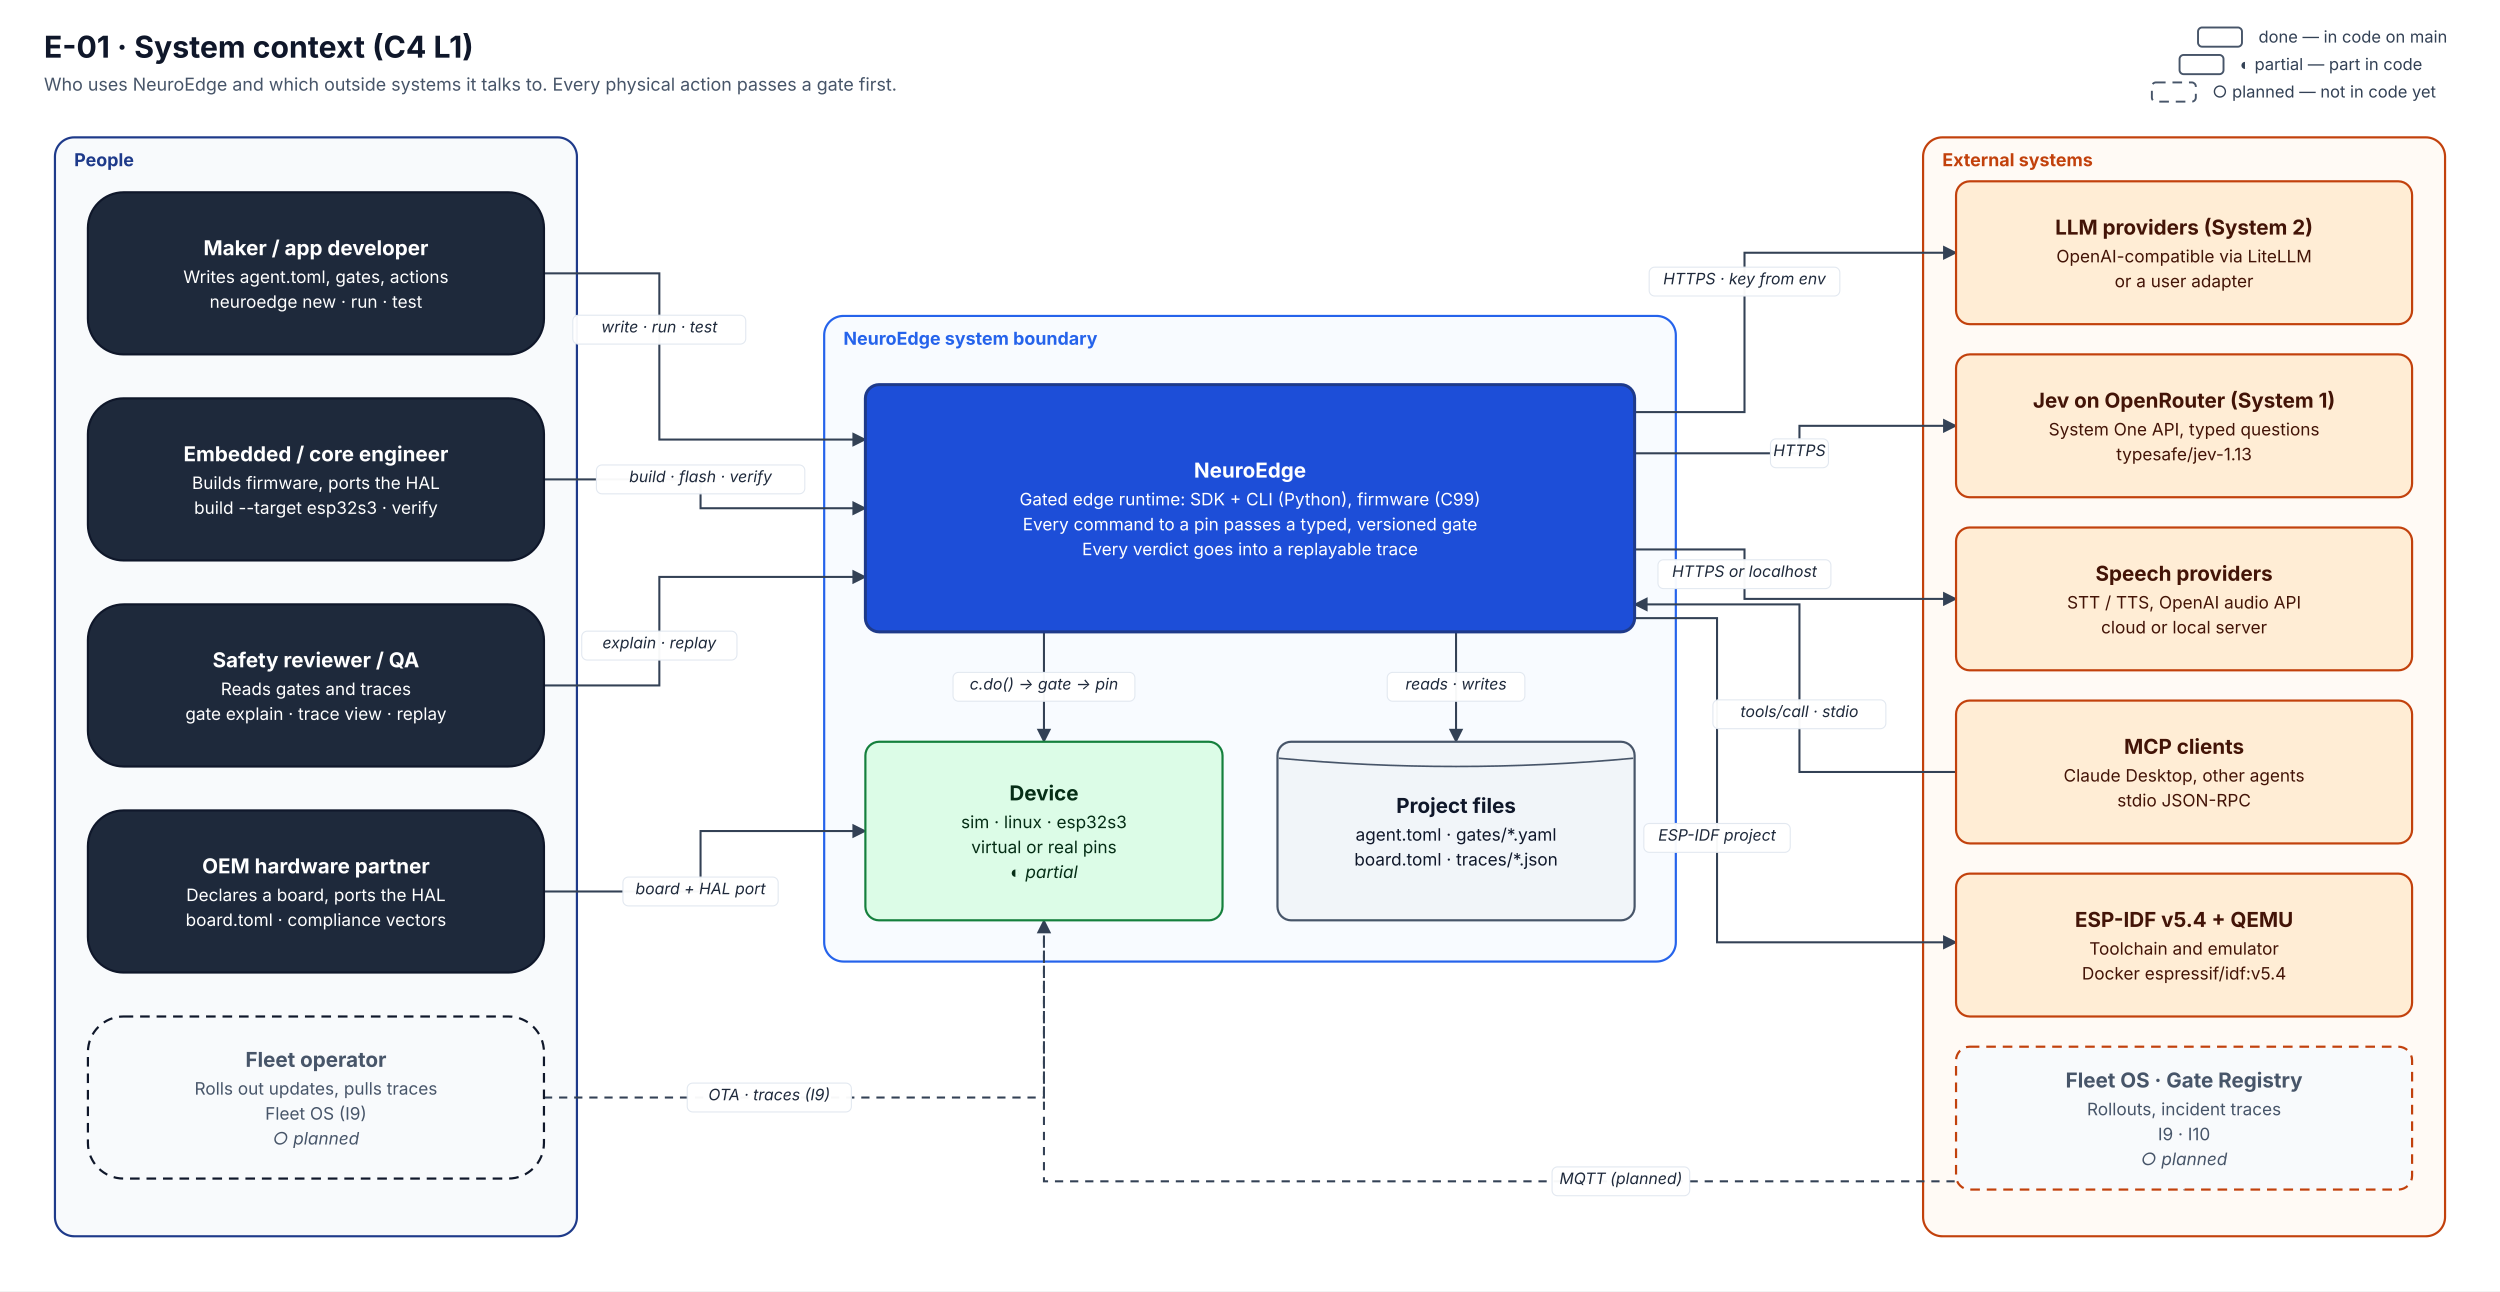
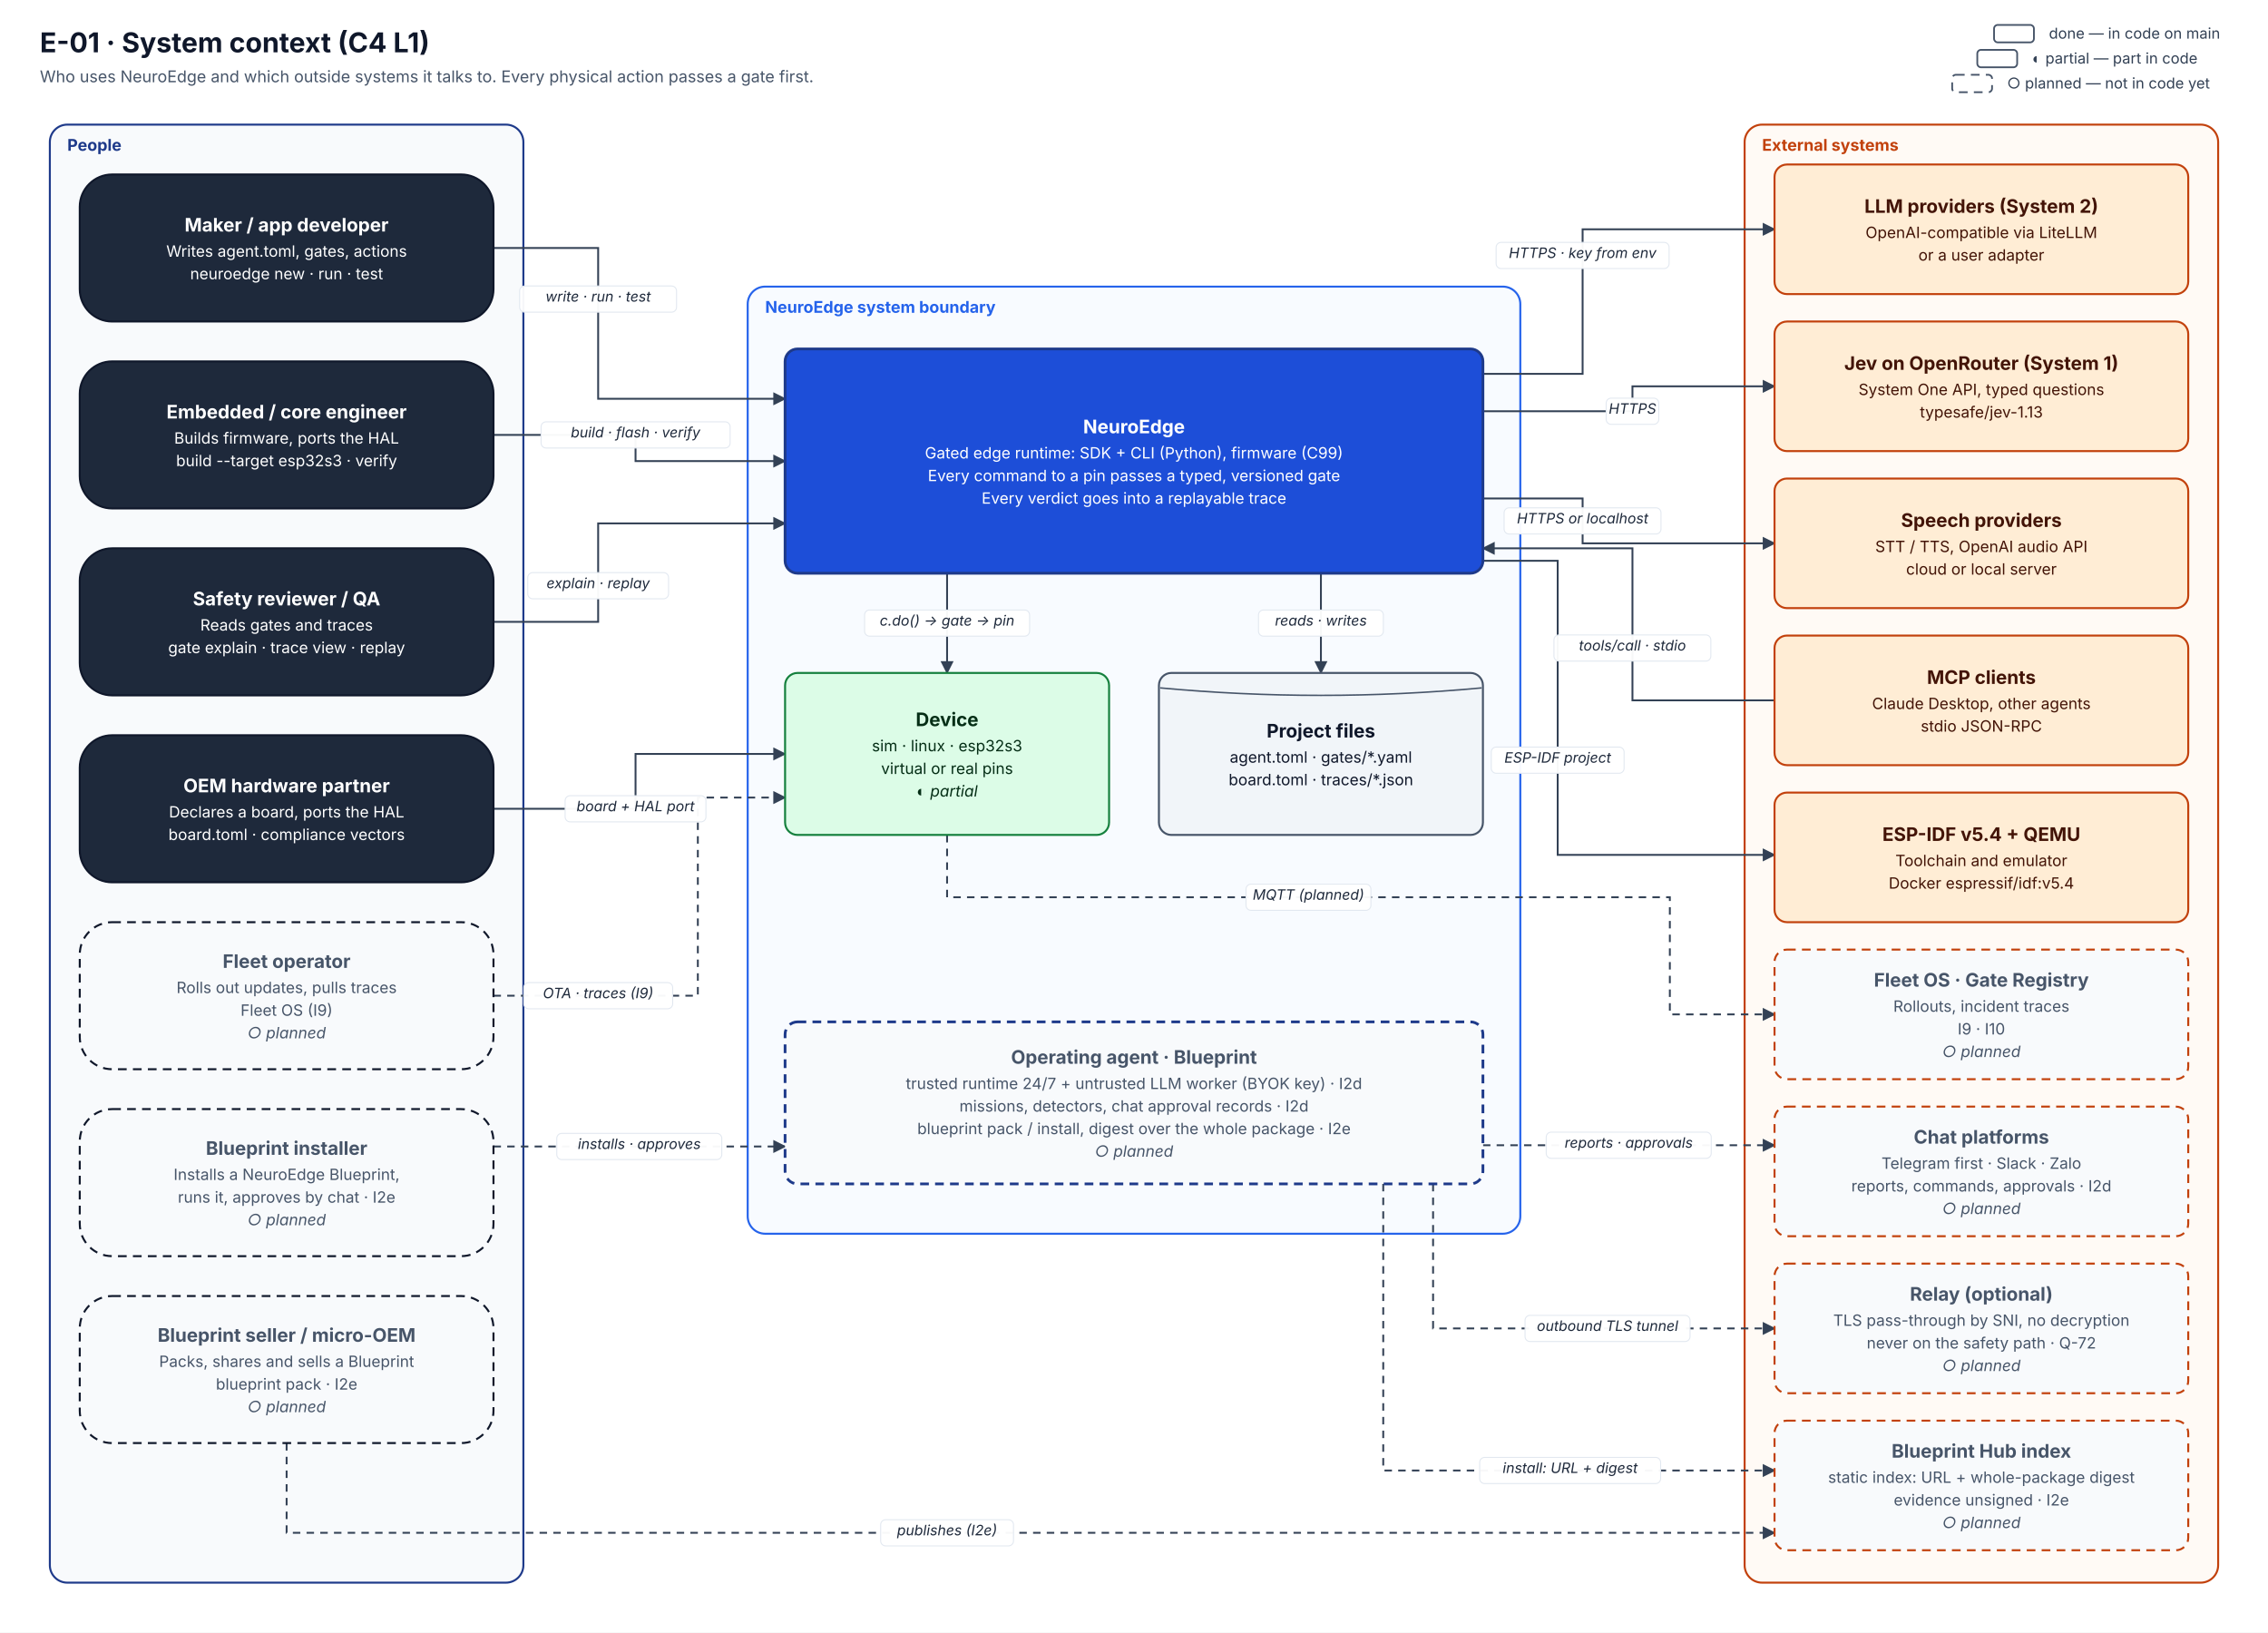
- <svg xmlns="http://www.w3.org/2000/svg" viewBox="0 0 1820 940" width="1820" height="940" font-family="Inter, 'Segoe UI', system-ui, -apple-system, Roboto, Helvetica, Arial, sans-serif" role="img" aria-labelledby="E-01-system-context-title E-01-system-context-desc">
+ <svg xmlns="http://www.w3.org/2000/svg" viewBox="0 0 1820 1310" width="1820" height="1310" font-family="Inter, 'Segoe UI', system-ui, -apple-system, Roboto, Helvetica, Arial, sans-serif" role="img" aria-labelledby="E-01-system-context-title E-01-system-context-desc">
  <defs>
    <marker id="arr" viewBox="0 0 10 10" refX="9" refY="5" markerWidth="7" markerHeight="7" orient="auto-start-reverse">
      <path d="M0,0 L10,5 L0,10 z" fill="#334155" />
    </marker>
  </defs>
-   <rect width="1820" height="940" fill="#ffffff" />
+   <rect width="1820" height="1310" fill="#ffffff" />
  <text x="32.0" y="42.0" font-size="22" fill="#0f172a" text-anchor="start" font-weight="700">E-01 · System context (C4 L1)</text>
  <text x="32.0" y="66.0" font-size="13" fill="#475569" text-anchor="start">Who uses NeuroEdge and which outside systems it talks to. Every physical action passes a gate first.</text>
-   <rect x="40" y="100" width="380" height="800" rx="14" fill="#f8fafc" stroke="#1e3a8a" stroke-width="1.6" />
+   <rect x="40" y="100" width="380" height="1170" rx="14" fill="#f8fafc" stroke="#1e3a8a" stroke-width="1.6" />
  <text x="54.0" y="121.0" font-size="13" fill="#1e3a8a" text-anchor="start" font-weight="700">People</text>
-   <rect x="600" y="230" width="620" height="470" rx="14" fill="#f8fbff" stroke="#2563eb" stroke-width="1.6" />
+   <rect x="600" y="230" width="620" height="760" rx="14" fill="#f8fbff" stroke="#2563eb" stroke-width="1.6" />
  <text x="614.0" y="251.0" font-size="13" fill="#2563eb" text-anchor="start" font-weight="700">NeuroEdge system boundary</text>
-   <rect x="1400" y="100" width="380" height="800" rx="14" fill="#fffaf5" stroke="#c2410c" stroke-width="1.6" />
+   <rect x="1400" y="100" width="380" height="1170" rx="14" fill="#fffaf5" stroke="#c2410c" stroke-width="1.6" />
  <text x="1414.0" y="121.0" font-size="13" fill="#c2410c" text-anchor="start" font-weight="700">External systems</text>
  <path d="M396.0,199.0 L480.0,199.0 L480.0,320.0 L630.0,320.0" fill="none" stroke="#334155" stroke-width="1.5" marker-end="url(#arr)" />
  <path d="M396.0,349.0 L510.0,349.0 L510.0,370.0 L630.0,370.0" fill="none" stroke="#334155" stroke-width="1.5" marker-end="url(#arr)" />
  <path d="M396.0,499.0 L480.0,499.0 L480.0,420.0 L630.0,420.0" fill="none" stroke="#334155" stroke-width="1.5" marker-end="url(#arr)" />
  <path d="M396.0,649.0 L510.0,649.0 L510.0,605.0 L630.0,605.0" fill="none" stroke="#334155" stroke-width="1.5" marker-end="url(#arr)" />
-   <path d="M396.0,799.0 L760.0,799.0 L760.0,670.0" fill="none" stroke="#334155" stroke-width="1.5" stroke-dasharray="6 5" marker-end="url(#arr)" />
+   <path d="M396.0,799.0 L560.0,799.0 L560.0,640.0 L630.0,640.0" fill="none" stroke="#334155" stroke-width="1.5" stroke-dasharray="6 5" marker-end="url(#arr)" />
  <path d="M1190.0,300.0 L1270.0,300.0 L1270.0,184.0 L1424.0,184.0" fill="none" stroke="#334155" stroke-width="1.5" marker-end="url(#arr)" />
  <path d="M1190.0,330.0 L1310.0,330.0 L1310.0,310.0 L1424.0,310.0" fill="none" stroke="#334155" stroke-width="1.5" marker-end="url(#arr)" />
  <path d="M1190.0,400.0 L1270.0,400.0 L1270.0,436.0 L1424.0,436.0" fill="none" stroke="#334155" stroke-width="1.5" marker-end="url(#arr)" />
  <path d="M1424.0,562.0 L1310.0,562.0 L1310.0,440.0 L1190.0,440.0" fill="none" stroke="#334155" stroke-width="1.5" marker-end="url(#arr)" />
  <path d="M1190.0,450.0 L1250.0,450.0 L1250.0,686.0 L1424.0,686.0" fill="none" stroke="#334155" stroke-width="1.5" marker-end="url(#arr)" />
-   <path d="M760.0,670.0 L760.0,860.0 L1590.0,860.0 L1590.0,866.0" fill="none" stroke="#334155" stroke-width="1.5" stroke-dasharray="6 5" marker-end="url(#arr)" />
+   <path d="M760.0,670.0 L760.0,720.0 L1340.0,720.0 L1340.0,814.0 L1424.0,814.0" fill="none" stroke="#334155" stroke-width="1.5" stroke-dasharray="6 5" marker-end="url(#arr)" />
  <path d="M760.0,460.0 L760.0,460.0 L760.0,540.0" fill="none" stroke="#334155" stroke-width="1.5" marker-end="url(#arr)" />
  <path d="M1060.0,460.0 L1060.0,460.0 L1060.0,540.0" fill="none" stroke="#334155" stroke-width="1.5" marker-end="url(#arr)" />
+   <path d="M396.0,920.0 L630.0,920.0" fill="none" stroke="#334155" stroke-width="1.5" stroke-dasharray="6 5" marker-end="url(#arr)" />
+   <path d="M1190.0,919.0 L1424.0,919.0" fill="none" stroke="#334155" stroke-width="1.5" stroke-dasharray="6 5" marker-end="url(#arr)" />
+   <path d="M1150.0,950.0 L1150.0,1066.0 L1424.0,1066.0" fill="none" stroke="#334155" stroke-width="1.5" stroke-dasharray="6 5" marker-end="url(#arr)" />
+   <path d="M1110.0,950.0 L1110.0,1180.0 L1424.0,1180.0" fill="none" stroke="#334155" stroke-width="1.5" stroke-dasharray="6 5" marker-end="url(#arr)" />
+   <path d="M230.0,1158.0 L230.0,1230.0 L1300.0,1230.0 L1424.0,1230.0" fill="none" stroke="#334155" stroke-width="1.5" stroke-dasharray="6 5" marker-end="url(#arr)" />
  <rect x="64" y="140" width="332" height="118" rx="26" fill="#1e293b" stroke="#0f172a" stroke-width="1.6" />
  <text x="230.0" y="185.8" font-size="15" fill="#ffffff" text-anchor="middle" font-weight="700">Maker / app developer</text>
  <text x="230.0" y="206.0" font-size="12.5" fill="#ffffff" text-anchor="middle">Writes agent.toml, gates, actions</text>
  <text x="230.0" y="224.1" font-size="12.5" fill="#ffffff" text-anchor="middle">neuroedge new · run · test</text>
  <rect x="64" y="290" width="332" height="118" rx="26" fill="#1e293b" stroke="#0f172a" stroke-width="1.6" />
  <text x="230.0" y="335.8" font-size="15" fill="#ffffff" text-anchor="middle" font-weight="700">Embedded / core engineer</text>
  <text x="230.0" y="356.0" font-size="12.5" fill="#ffffff" text-anchor="middle">Builds firmware, ports the HAL</text>
  <text x="230.0" y="374.1" font-size="12.5" fill="#ffffff" text-anchor="middle">build --target esp32s3 · verify</text>
  <rect x="64" y="440" width="332" height="118" rx="26" fill="#1e293b" stroke="#0f172a" stroke-width="1.6" />
  <text x="230.0" y="485.8" font-size="15" fill="#ffffff" text-anchor="middle" font-weight="700">Safety reviewer / QA</text>
  <text x="230.0" y="506.0" font-size="12.5" fill="#ffffff" text-anchor="middle">Reads gates and traces</text>
  <text x="230.0" y="524.1" font-size="12.5" fill="#ffffff" text-anchor="middle">gate explain · trace view · replay</text>
  <rect x="64" y="590" width="332" height="118" rx="26" fill="#1e293b" stroke="#0f172a" stroke-width="1.6" />
  <text x="230.0" y="635.8" font-size="15" fill="#ffffff" text-anchor="middle" font-weight="700">OEM hardware partner</text>
  <text x="230.0" y="656.0" font-size="12.5" fill="#ffffff" text-anchor="middle">Declares a board, ports the HAL</text>
  <text x="230.0" y="674.1" font-size="12.5" fill="#ffffff" text-anchor="middle">board.toml · compliance vectors</text>
  <rect x="64" y="740" width="332" height="118" rx="26" fill="#f8fafc" stroke="#0f172a" stroke-width="1.6" stroke-dasharray="7 5" />
  <text x="230.0" y="776.7" font-size="15" fill="#475569" text-anchor="middle" font-weight="700">Fleet operator</text>
  <text x="230.0" y="796.9" font-size="12.5" fill="#475569" text-anchor="middle">Rolls out updates, pulls traces</text>
  <text x="230.0" y="815.1" font-size="12.5" fill="#475569" text-anchor="middle">Fleet OS (I9)</text>
  <text x="230.0" y="833.2" font-size="12.5" fill="#475569" text-anchor="middle" font-style="italic">○ planned</text>
+   <rect x="64" y="890" width="332" height="118" rx="26" fill="#f8fafc" stroke="#0f172a" stroke-width="1.6" stroke-dasharray="7 5" />
+   <text x="230.0" y="926.7" font-size="15" fill="#475569" text-anchor="middle" font-weight="700">Blueprint installer</text>
+   <text x="230.0" y="946.9" font-size="12.5" fill="#475569" text-anchor="middle">Installs a NeuroEdge Blueprint,</text>
+   <text x="230.0" y="965.1" font-size="12.5" fill="#475569" text-anchor="middle">runs it, approves by chat · I2e</text>
+   <text x="230.0" y="983.2" font-size="12.5" fill="#475569" text-anchor="middle" font-style="italic">○ planned</text>
+   <rect x="64" y="1040" width="332" height="118" rx="26" fill="#f8fafc" stroke="#0f172a" stroke-width="1.6" stroke-dasharray="7 5" />
+   <text x="230.0" y="1076.7" font-size="15" fill="#475569" text-anchor="middle" font-weight="700">Blueprint seller / micro-OEM</text>
+   <text x="230.0" y="1096.9" font-size="12.5" fill="#475569" text-anchor="middle">Packs, shares and sells a Blueprint</text>
+   <text x="230.0" y="1115.1" font-size="12.5" fill="#475569" text-anchor="middle">blueprint pack · I2e</text>
+   <text x="230.0" y="1133.2" font-size="12.5" fill="#475569" text-anchor="middle" font-style="italic">○ planned</text>
  <rect x="630" y="280" width="560" height="180" rx="10" fill="#1d4ed8" stroke="#1e3a8a" stroke-width="2.2" />
  <text x="910.0" y="347.7" font-size="15" fill="#ffffff" text-anchor="middle" font-weight="700">NeuroEdge</text>
  <text x="910.0" y="367.9" font-size="12.5" fill="#ffffff" text-anchor="middle">Gated edge runtime: SDK + CLI (Python), firmware (C99)</text>
  <text x="910.0" y="386.1" font-size="12.5" fill="#ffffff" text-anchor="middle">Every command to a pin passes a typed, versioned gate</text>
  <text x="910.0" y="404.2" font-size="12.5" fill="#ffffff" text-anchor="middle">Every verdict goes into a replayable trace</text>
  <rect x="630" y="540" width="260" height="130" rx="10" fill="#dcfce7" stroke="#15803d" stroke-width="1.6" />
  <text x="760.0" y="582.7" font-size="15" fill="#052e16" text-anchor="middle" font-weight="700">Device</text>
  <text x="760.0" y="602.9" font-size="12.5" fill="#052e16" text-anchor="middle">sim · linux · esp32s3</text>
  <text x="760.0" y="621.1" font-size="12.5" fill="#052e16" text-anchor="middle">virtual or real pins</text>
  <text x="760.0" y="639.2" font-size="12.5" fill="#052e16" text-anchor="middle" font-style="italic">◐ partial</text>
  <rect x="930" y="540" width="260" height="130" rx="10" fill="#f1f5f9" stroke="#475569" stroke-width="1.6" />
  <path d="M931,552 Q1060.0,564 1189,552" fill="none" stroke="#475569" stroke-width="1.2" />
  <text x="1060.0" y="591.8" font-size="15" fill="#0f172a" text-anchor="middle" font-weight="700">Project files</text>
  <text x="1060.0" y="612.0" font-size="12.5" fill="#0f172a" text-anchor="middle">agent.toml · gates/*.yaml</text>
  <text x="1060.0" y="630.1" font-size="12.5" fill="#0f172a" text-anchor="middle">board.toml · traces/*.json</text>
+   <rect x="630" y="820" width="560" height="130" rx="10" fill="#f8fafc" stroke="#1e3a8a" stroke-width="2.2" stroke-dasharray="7 5" />
+   <text x="910.0" y="853.6" font-size="15" fill="#475569" text-anchor="middle" font-weight="700">Operating agent · Blueprint</text>
+   <text x="910.0" y="873.9" font-size="12.5" fill="#475569" text-anchor="middle">trusted runtime 24/7 + untrusted LLM worker (BYOK key) · I2d</text>
+   <text x="910.0" y="892.0" font-size="12.5" fill="#475569" text-anchor="middle">missions, detectors, chat approval records · I2d</text>
+   <text x="910.0" y="910.1" font-size="12.5" fill="#475569" text-anchor="middle">blueprint pack / install, digest over the whole package · I2e</text>
+   <text x="910.0" y="928.2" font-size="12.5" fill="#475569" text-anchor="middle" font-style="italic">○ planned</text>
  <rect x="1424" y="132" width="332" height="104" rx="10" fill="#ffedd5" stroke="#c2410c" stroke-width="1.6" />
  <text x="1590.0" y="170.8" font-size="15" fill="#431407" text-anchor="middle" font-weight="700">LLM providers (System 2)</text>
  <text x="1590.0" y="191.0" font-size="12.5" fill="#431407" text-anchor="middle">OpenAI-compatible via LiteLLM</text>
  <text x="1590.0" y="209.1" font-size="12.5" fill="#431407" text-anchor="middle">or a user adapter</text>
  <rect x="1424" y="258" width="332" height="104" rx="10" fill="#ffedd5" stroke="#c2410c" stroke-width="1.6" />
  <text x="1590.0" y="296.8" font-size="15" fill="#431407" text-anchor="middle" font-weight="700">Jev on OpenRouter (System 1)</text>
  <text x="1590.0" y="317.0" font-size="12.5" fill="#431407" text-anchor="middle">System One API, typed questions</text>
  <text x="1590.0" y="335.1" font-size="12.5" fill="#431407" text-anchor="middle">typesafe/jev-1.13</text>
  <rect x="1424" y="384" width="332" height="104" rx="10" fill="#ffedd5" stroke="#c2410c" stroke-width="1.6" />
  <text x="1590.0" y="422.8" font-size="15" fill="#431407" text-anchor="middle" font-weight="700">Speech providers</text>
  <text x="1590.0" y="443.0" font-size="12.5" fill="#431407" text-anchor="middle">STT / TTS, OpenAI audio API</text>
  <text x="1590.0" y="461.1" font-size="12.5" fill="#431407" text-anchor="middle">cloud or local server</text>
  <rect x="1424" y="510" width="332" height="104" rx="10" fill="#ffedd5" stroke="#c2410c" stroke-width="1.6" />
  <text x="1590.0" y="548.8" font-size="15" fill="#431407" text-anchor="middle" font-weight="700">MCP clients</text>
  <text x="1590.0" y="569.0" font-size="12.5" fill="#431407" text-anchor="middle">Claude Desktop, other agents</text>
  <text x="1590.0" y="587.1" font-size="12.5" fill="#431407" text-anchor="middle">stdio JSON-RPC</text>
  <rect x="1424" y="636" width="332" height="104" rx="10" fill="#ffedd5" stroke="#c2410c" stroke-width="1.6" />
  <text x="1590.0" y="674.8" font-size="15" fill="#431407" text-anchor="middle" font-weight="700">ESP-IDF v5.4 + QEMU</text>
  <text x="1590.0" y="695.0" font-size="12.5" fill="#431407" text-anchor="middle">Toolchain and emulator</text>
  <text x="1590.0" y="713.1" font-size="12.5" fill="#431407" text-anchor="middle">Docker espressif/idf:v5.4</text>
  <rect x="1424" y="762" width="332" height="104" rx="10" fill="#f8fafc" stroke="#c2410c" stroke-width="1.6" stroke-dasharray="7 5" />
  <text x="1590.0" y="791.7" font-size="15" fill="#475569" text-anchor="middle" font-weight="700">Fleet OS · Gate Registry</text>
  <text x="1590.0" y="811.9" font-size="12.5" fill="#475569" text-anchor="middle">Rollouts, incident traces</text>
  <text x="1590.0" y="830.1" font-size="12.5" fill="#475569" text-anchor="middle">I9 · I10</text>
  <text x="1590.0" y="848.2" font-size="12.5" fill="#475569" text-anchor="middle" font-style="italic">○ planned</text>
+   <rect x="1424" y="888" width="332" height="104" rx="10" fill="#f8fafc" stroke="#c2410c" stroke-width="1.6" stroke-dasharray="7 5" />
+   <text x="1590.0" y="917.7" font-size="15" fill="#475569" text-anchor="middle" font-weight="700">Chat platforms</text>
+   <text x="1590.0" y="937.9" font-size="12.5" fill="#475569" text-anchor="middle">Telegram first · Slack · Zalo</text>
+   <text x="1590.0" y="956.1" font-size="12.5" fill="#475569" text-anchor="middle">reports, commands, approvals · I2d</text>
+   <text x="1590.0" y="974.2" font-size="12.5" fill="#475569" text-anchor="middle" font-style="italic">○ planned</text>
+   <rect x="1424" y="1014" width="332" height="104" rx="10" fill="#f8fafc" stroke="#c2410c" stroke-width="1.6" stroke-dasharray="7 5" />
+   <text x="1590.0" y="1043.7" font-size="15" fill="#475569" text-anchor="middle" font-weight="700">Relay (optional)</text>
+   <text x="1590.0" y="1063.9" font-size="12.5" fill="#475569" text-anchor="middle">TLS pass-through by SNI, no decryption</text>
+   <text x="1590.0" y="1082.1" font-size="12.5" fill="#475569" text-anchor="middle">never on the safety path · Q-72</text>
+   <text x="1590.0" y="1100.2" font-size="12.5" fill="#475569" text-anchor="middle" font-style="italic">○ planned</text>
+   <rect x="1424" y="1140" width="332" height="104" rx="10" fill="#f8fafc" stroke="#c2410c" stroke-width="1.6" stroke-dasharray="7 5" />
+   <text x="1590.0" y="1169.7" font-size="15" fill="#475569" text-anchor="middle" font-weight="700">Blueprint Hub index</text>
+   <text x="1590.0" y="1189.9" font-size="12.5" fill="#475569" text-anchor="middle">static index: URL + whole-package digest</text>
+   <text x="1590.0" y="1208.1" font-size="12.5" fill="#475569" text-anchor="middle">evidence unsigned · I2e</text>
+   <text x="1590.0" y="1226.2" font-size="12.5" fill="#475569" text-anchor="middle" font-style="italic">○ planned</text>
  <rect x="417.0" y="229.5" width="125.9" height="21.0" rx="4" fill="#ffffff" fill-opacity="0.96" stroke="#e2e8f0" stroke-width="0.8" />
  <text x="480.0" y="242.0" font-size="11.5" fill="#1e293b" text-anchor="middle" font-style="italic">write · run · test</text>
  <rect x="434.2" y="338.5" width="151.7" height="21.0" rx="4" fill="#ffffff" fill-opacity="0.96" stroke="#e2e8f0" stroke-width="0.8" />
  <text x="510.0" y="351.0" font-size="11.5" fill="#1e293b" text-anchor="middle" font-style="italic">build · flash · verify</text>
  <rect x="423.5" y="459.5" width="113.0" height="21.0" rx="4" fill="#ffffff" fill-opacity="0.96" stroke="#e2e8f0" stroke-width="0.8" />
  <text x="480.0" y="472.0" font-size="11.5" fill="#1e293b" text-anchor="middle" font-style="italic">explain · replay</text>
  <rect x="453.5" y="638.5" width="113.0" height="21.0" rx="4" fill="#ffffff" fill-opacity="0.96" stroke="#e2e8f0" stroke-width="0.8" />
  <text x="510.0" y="651.0" font-size="11.5" fill="#1e293b" text-anchor="middle" font-style="italic">board + HAL port</text>
-   <rect x="500.3" y="788.5" width="119.5" height="21.0" rx="4" fill="#ffffff" fill-opacity="0.96" stroke="#e2e8f0" stroke-width="0.8" />
-   <text x="560.0" y="801.0" font-size="11.5" fill="#1e293b" text-anchor="middle" font-style="italic">OTA · traces (I9)</text>
+   <rect x="420.3" y="788.5" width="119.5" height="21.0" rx="4" fill="#ffffff" fill-opacity="0.96" stroke="#e2e8f0" stroke-width="0.8" />
+   <text x="480.0" y="801.0" font-size="11.5" fill="#1e293b" text-anchor="middle" font-style="italic">OTA · traces (I9)</text>
  <rect x="1200.6" y="194.5" width="138.8" height="21.0" rx="4" fill="#ffffff" fill-opacity="0.96" stroke="#e2e8f0" stroke-width="0.8" />
  <text x="1270.0" y="207.0" font-size="11.5" fill="#1e293b" text-anchor="middle" font-style="italic">HTTPS · key from env</text>
  <rect x="1288.9" y="319.5" width="42.2" height="21.0" rx="4" fill="#ffffff" fill-opacity="0.96" stroke="#e2e8f0" stroke-width="0.8" />
  <text x="1310.0" y="332.0" font-size="11.5" fill="#1e293b" text-anchor="middle" font-style="italic">HTTPS</text>
  <rect x="1207.0" y="407.5" width="125.9" height="21.0" rx="4" fill="#ffffff" fill-opacity="0.96" stroke="#e2e8f0" stroke-width="0.8" />
  <text x="1270.0" y="420.0" font-size="11.5" fill="#1e293b" text-anchor="middle" font-style="italic">HTTPS or localhost</text>
  <rect x="1247.0" y="509.5" width="125.9" height="21.0" rx="4" fill="#ffffff" fill-opacity="0.96" stroke="#e2e8f0" stroke-width="0.8" />
  <text x="1310.0" y="522.0" font-size="11.5" fill="#1e293b" text-anchor="middle" font-style="italic">tools/call · stdio</text>
  <rect x="1196.7" y="599.5" width="106.6" height="21.0" rx="4" fill="#ffffff" fill-opacity="0.96" stroke="#e2e8f0" stroke-width="0.8" />
  <text x="1250.0" y="612.0" font-size="11.5" fill="#1e293b" text-anchor="middle" font-style="italic">ESP-IDF project</text>
-   <rect x="1129.9" y="849.5" width="100.2" height="21.0" rx="4" fill="#ffffff" fill-opacity="0.96" stroke="#e2e8f0" stroke-width="0.8" />
-   <text x="1180.0" y="862.0" font-size="11.5" fill="#1e293b" text-anchor="middle" font-style="italic">MQTT (planned)</text>
+   <rect x="999.9" y="709.5" width="100.2" height="21.0" rx="4" fill="#ffffff" fill-opacity="0.96" stroke="#e2e8f0" stroke-width="0.8" />
+   <text x="1050.0" y="722.0" font-size="11.5" fill="#1e293b" text-anchor="middle" font-style="italic">MQTT (planned)</text>
  <rect x="693.8" y="489.5" width="132.4" height="21.0" rx="4" fill="#ffffff" fill-opacity="0.96" stroke="#e2e8f0" stroke-width="0.8" />
  <text x="760.0" y="502.0" font-size="11.5" fill="#1e293b" text-anchor="middle" font-style="italic">c.do() → gate → pin</text>
  <rect x="1009.9" y="489.5" width="100.2" height="21.0" rx="4" fill="#ffffff" fill-opacity="0.96" stroke="#e2e8f0" stroke-width="0.8" />
  <text x="1060.0" y="502.0" font-size="11.5" fill="#1e293b" text-anchor="middle" font-style="italic">reads · writes</text>
+   <rect x="446.8" y="909.5" width="132.4" height="21.0" rx="4" fill="#ffffff" fill-opacity="0.96" stroke="#e2e8f0" stroke-width="0.8" />
+   <text x="513.0" y="922.0" font-size="11.5" fill="#1e293b" text-anchor="middle" font-style="italic">installs · approves</text>
+   <rect x="1240.8" y="908.5" width="132.4" height="21.0" rx="4" fill="#ffffff" fill-opacity="0.96" stroke="#e2e8f0" stroke-width="0.8" />
+   <text x="1307.0" y="921.0" font-size="11.5" fill="#1e293b" text-anchor="middle" font-style="italic">reports · approvals</text>
+   <rect x="1223.8" y="1055.5" width="132.4" height="21.0" rx="4" fill="#ffffff" fill-opacity="0.96" stroke="#e2e8f0" stroke-width="0.8" />
+   <text x="1290.0" y="1068.0" font-size="11.5" fill="#1e293b" text-anchor="middle" font-style="italic">outbound TLS tunnel</text>
+   <rect x="1187.4" y="1169.5" width="145.2" height="21.0" rx="4" fill="#ffffff" fill-opacity="0.96" stroke="#e2e8f0" stroke-width="0.8" />
+   <text x="1260.0" y="1182.0" font-size="11.5" fill="#1e293b" text-anchor="middle" font-style="italic">install: URL + digest</text>
+   <rect x="706.7" y="1219.5" width="106.6" height="21.0" rx="4" fill="#ffffff" fill-opacity="0.96" stroke="#e2e8f0" stroke-width="0.8" />
+   <text x="760.0" y="1232.0" font-size="11.5" fill="#1e293b" text-anchor="middle" font-style="italic">publishes (I2e)</text>
  <rect x="1566.56" y="60" width="32" height="14" rx="3" fill="#ffffff" stroke="#475569" stroke-width="1.4" stroke-dasharray="7 5" />
  <text x="1610.6" y="71.0" font-size="12" fill="#334155" text-anchor="start">○ planned — not in code yet</text>
  <rect x="1586.72" y="40" width="32" height="14" rx="3" fill="#ffffff" stroke="#475569" stroke-width="1.4" />
  <text x="1630.7" y="51.0" font-size="12" fill="#334155" text-anchor="start">◐ partial — part in code</text>
  <rect x="1600.16" y="20" width="32" height="14" rx="3" fill="#ffffff" stroke="#475569" stroke-width="1.4" />
  <text x="1644.2" y="31.0" font-size="12" fill="#334155" text-anchor="start">done — in code on main</text>
</svg>
